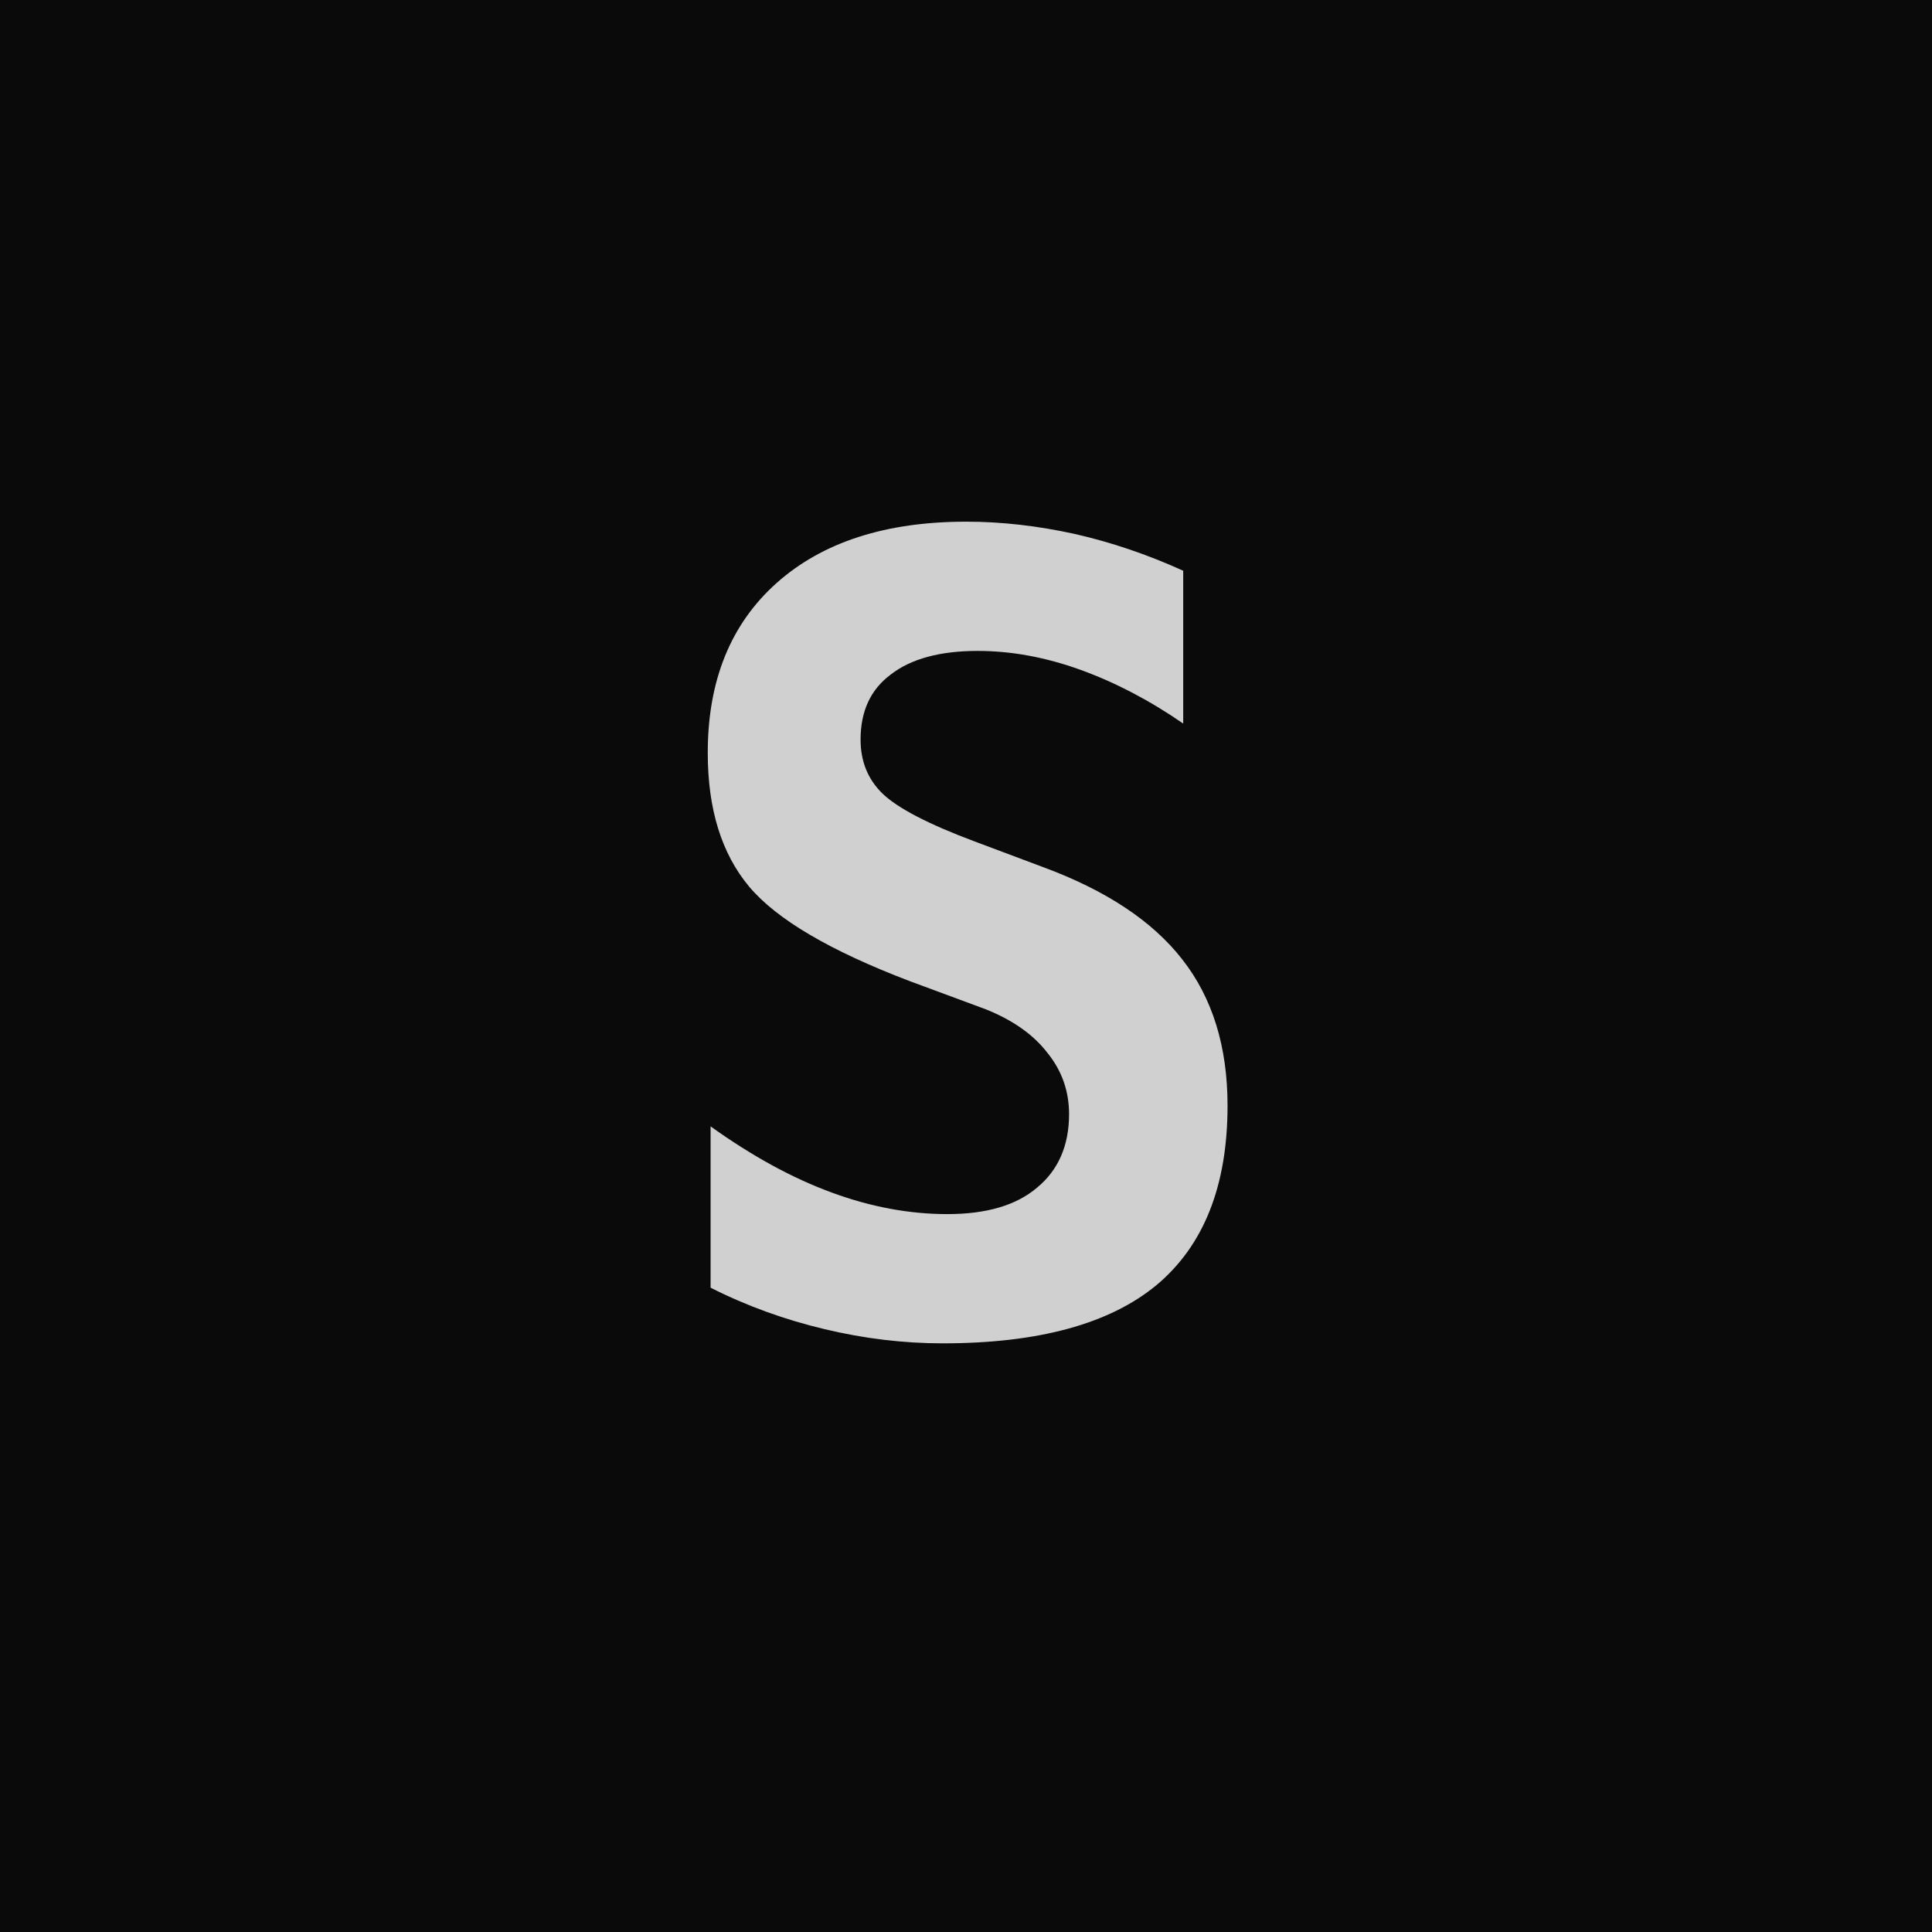
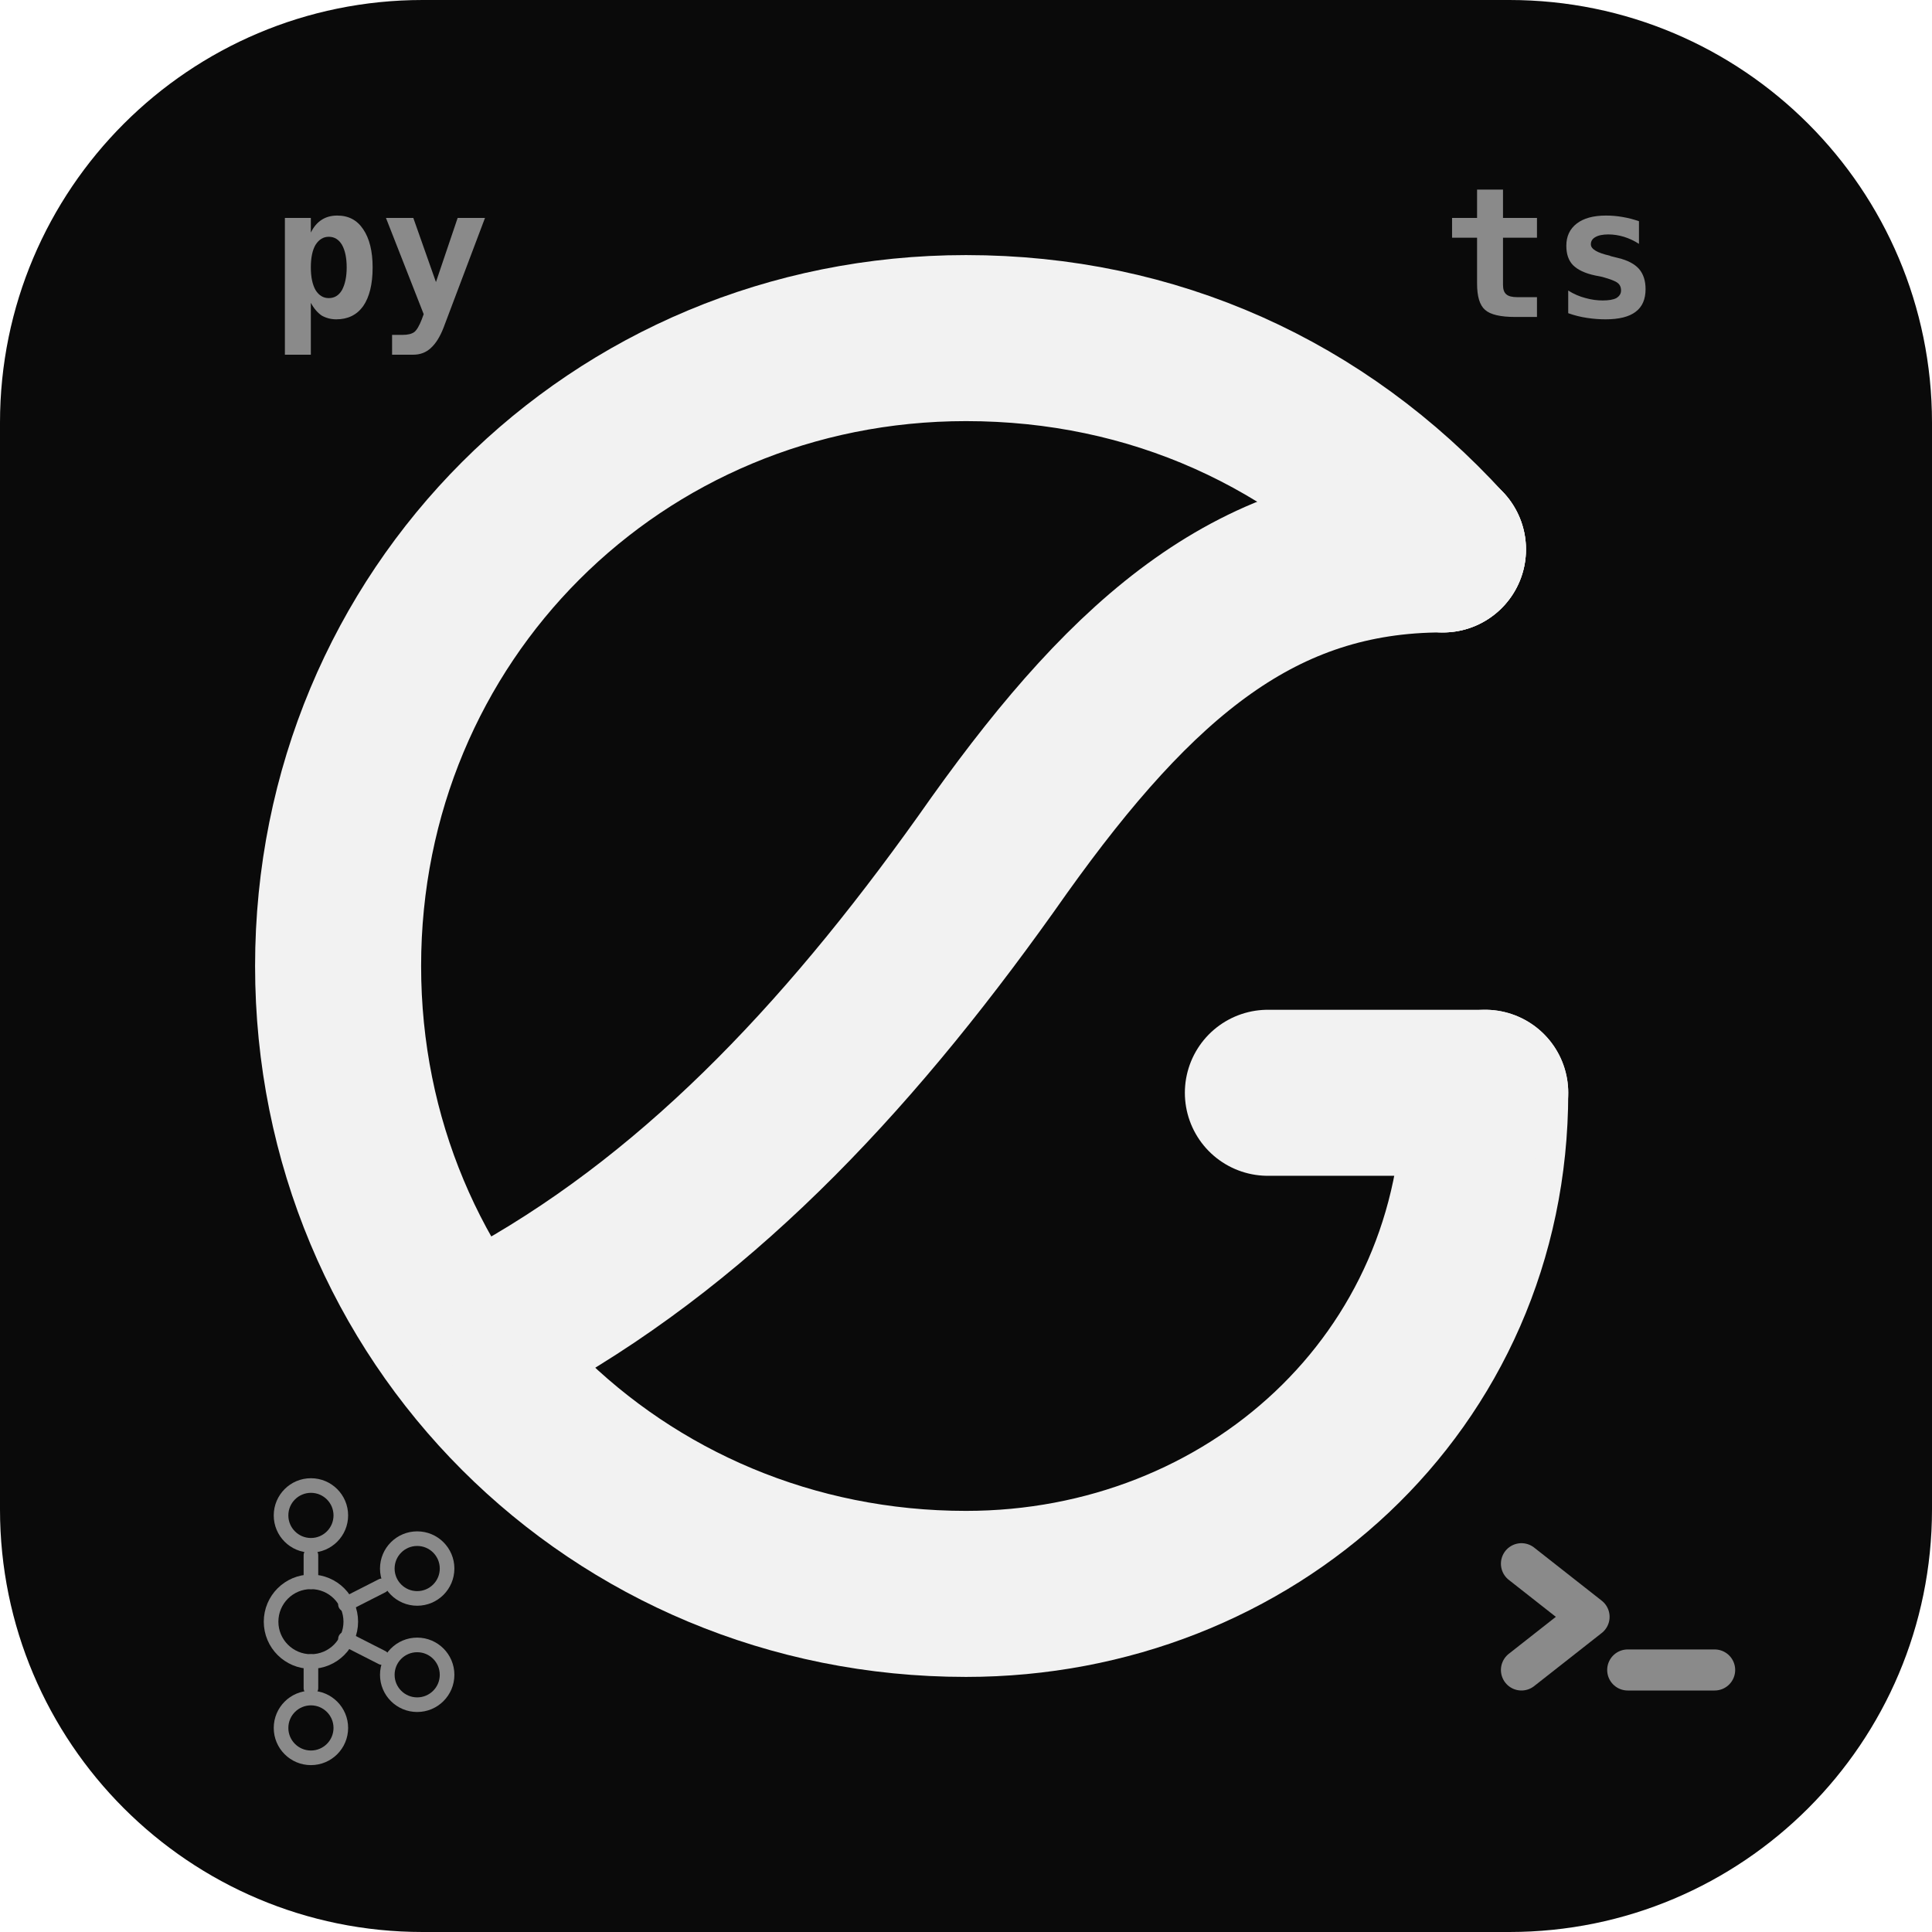
- <svg xmlns="http://www.w3.org/2000/svg" viewBox="0 0 32 32">
-   <rect width="32" height="32" fill="#0a0a0a" />
-   <text x="16" y="22" font-family="monospace" font-size="18" font-weight="700" fill="#d0d0d0" text-anchor="middle">S</text>
+ <svg xmlns="http://www.w3.org/2000/svg" viewBox="0 0 64 64">
+   <rect width="64" height="64" rx="14" fill="#0a0a0a" />
+   <path d="M47.8 18.2 C43.7 13.7 38.2 11.2 32 11.2 C20.4 11.2 11.2 20.4 11.2 32 C11.2 43.6 20.4 52.8 32 52.8 C41.4 52.8 49.2 45.8 49.2 36.2" fill="none" stroke="#f2f2f2" stroke-width="5.5" stroke-linecap="round" stroke-linejoin="round" />
+   <path d="M17.2 43.6 C23.4 40.1 28.4 34.7 33.1 28 C37.6 21.7 41.7 18.2 47.8 18.2" fill="none" stroke="#f2f2f2" stroke-width="5.5" stroke-linecap="round" />
+   <path d="M42 36.2H49.2" fill="none" stroke="#f2f2f2" stroke-width="5.5" stroke-linecap="round" />
+   <circle cx="47.8" cy="18.2" r="2.75" fill="#f2f2f2" />
+   <text x="9" y="10.5" fill="#8a8a8a" font-family="monospace" font-size="6" font-weight="700">py</text>
+   <text x="55" y="10.5" fill="#8a8a8a" font-family="monospace" font-size="6" font-weight="700" text-anchor="end">ts</text>
+   <g transform="translate(5.9 49.32) scale(.22)" fill="none" stroke="#8a8a8a" stroke-width="2.2" stroke-linecap="round">
+     <path d="M20 14V10" />
+     <path d="M20 26V30" />
+     <path d="M25.2 17.4L30.7 14.6" />
+     <path d="M25.2 22.6L30.7 25.4" />
+     <circle cx="20" cy="4" r="4.5" />
+     <circle cx="20" cy="36" r="4.5" />
+     <circle cx="36" cy="12" r="4.5" />
+     <circle cx="36" cy="28" r="4.5" />
+     <circle cx="20" cy="20" r="6" />
+   </g>
+   <g fill="none" stroke="#8a8a8a" stroke-width="1.36" stroke-linecap="round" stroke-linejoin="round">
+     <path d="M50.4 51.8L52.64 53.56L50.4 55.32" />
+     <path d="M53.92 55.32H56.8" />
+   </g>
</svg>
